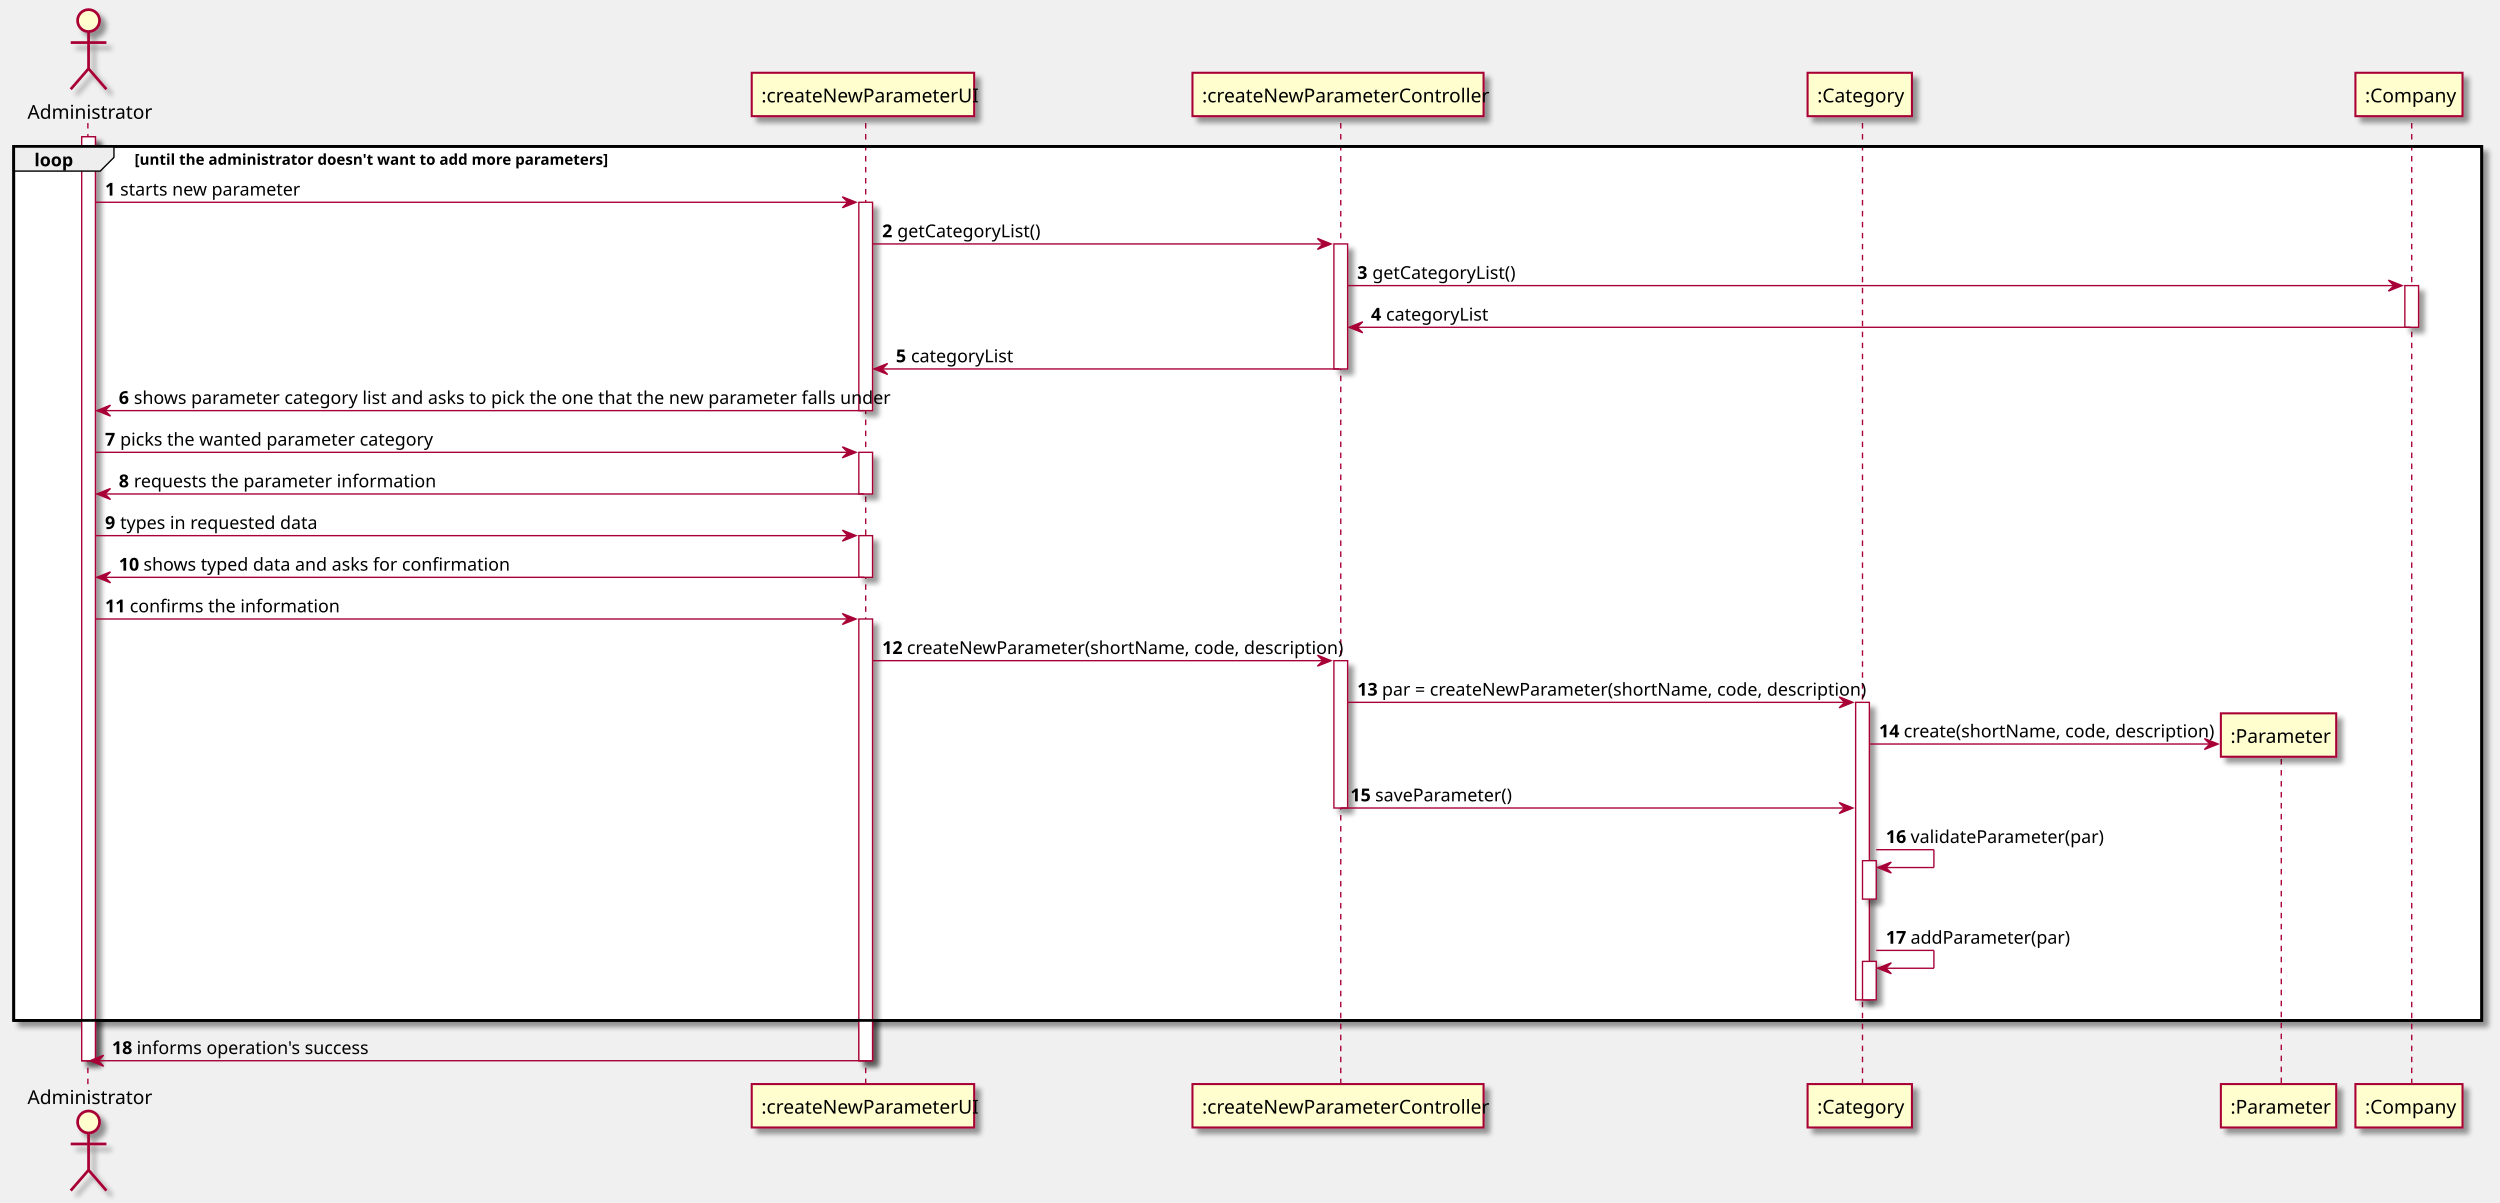
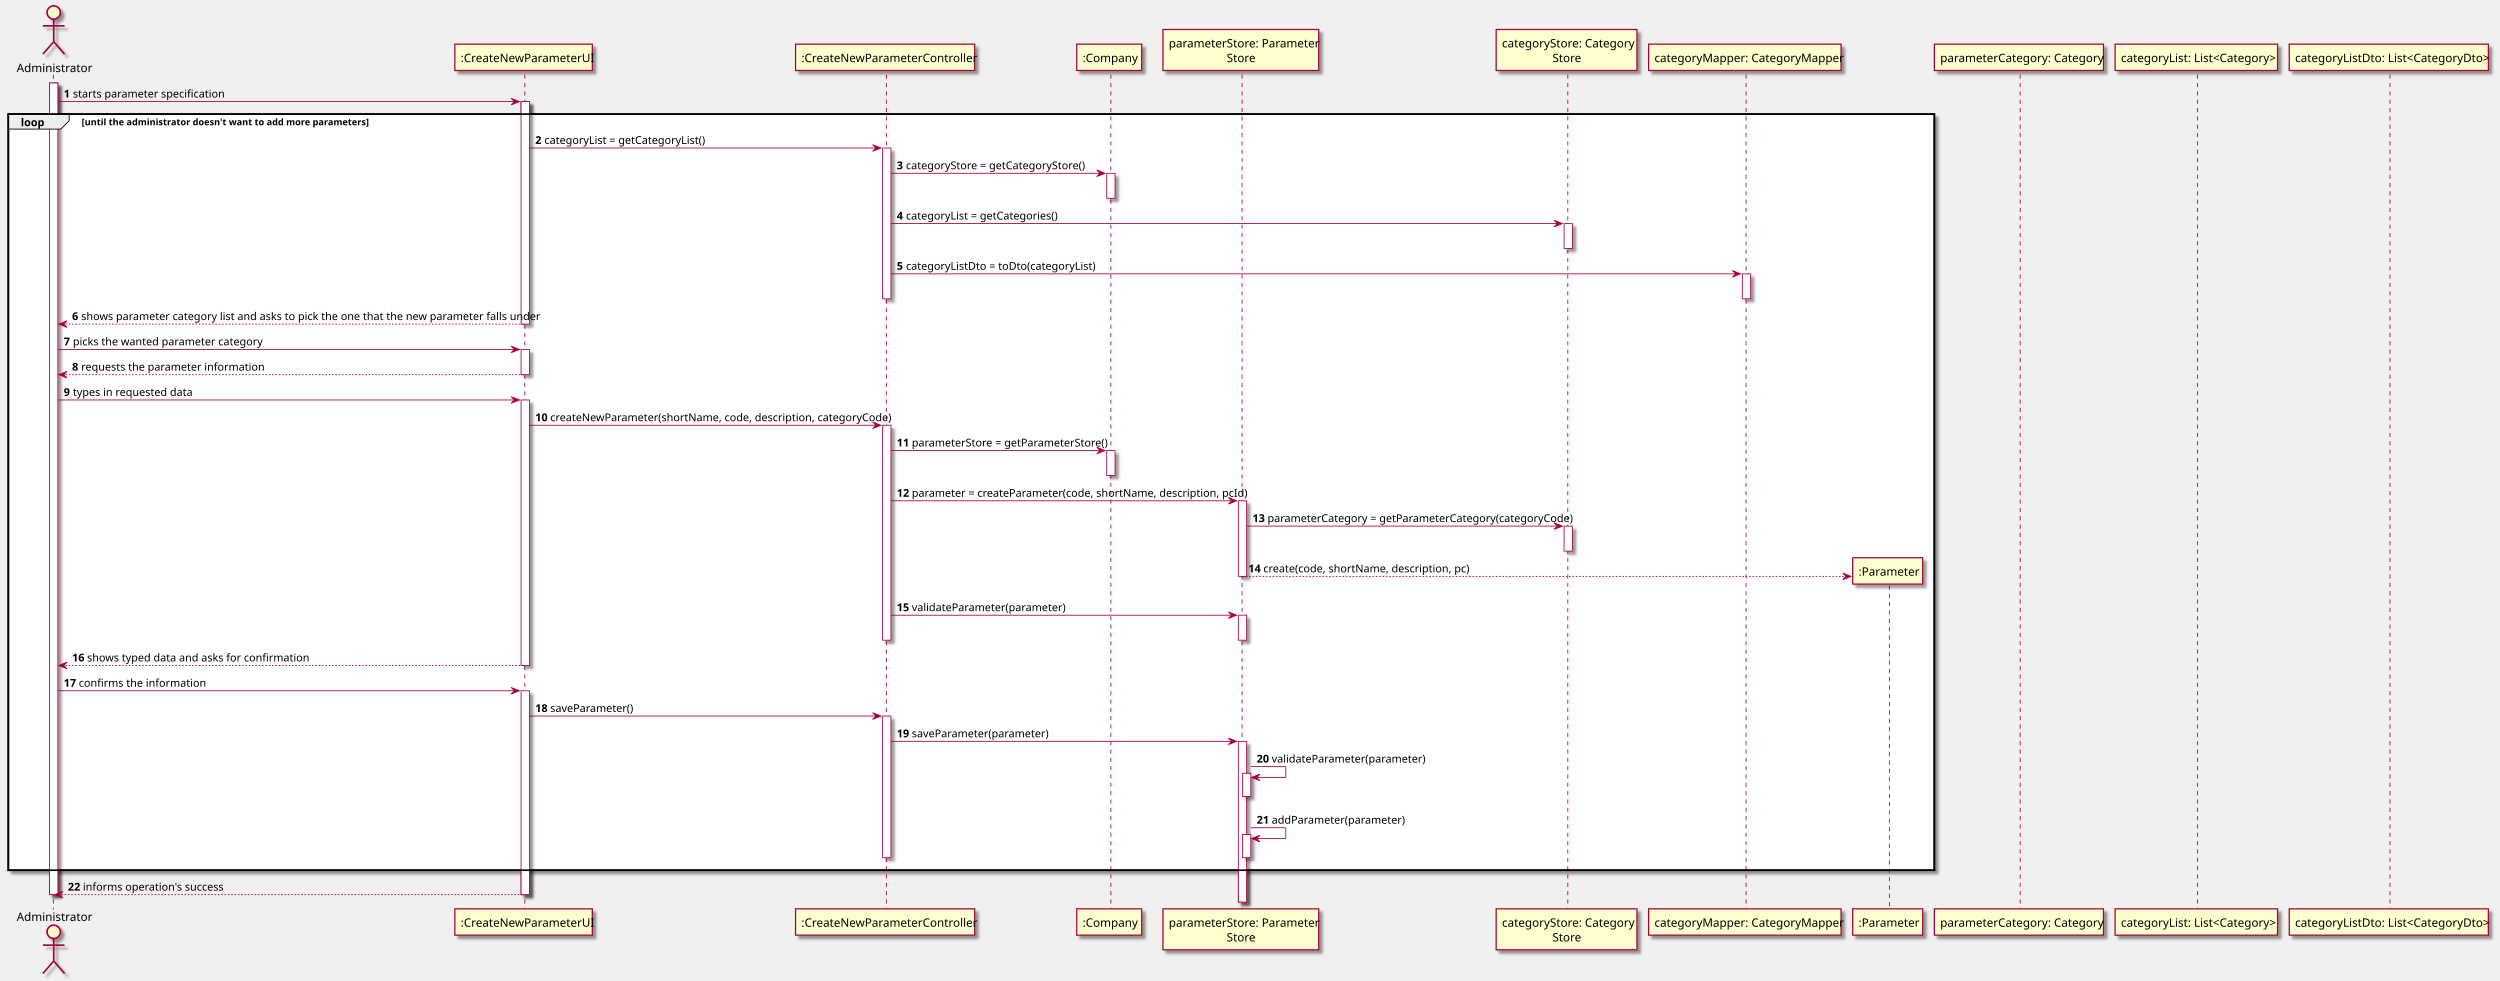
- <svg xmlns="http://www.w3.org/2000/svg" contentScriptType="application/ecmascript" contentStyleType="text/css" height="1095px" preserveAspectRatio="none" style="width:2276px;height:1095px;" version="1.1" viewBox="0 0 2276 1095" width="2276.25px" zoomAndPan="magnify">
+ <svg xmlns="http://www.w3.org/2000/svg" contentScriptType="application/ecmascript" contentStyleType="text/css" height="1177px" preserveAspectRatio="none" style="width:3001px;height:1177px;" version="1.1" viewBox="0 0 3001 1177" width="3001px" zoomAndPan="magnify">
  <defs>
-     <filter height="300%" id="f135y647bplrxe" width="300%" x="-1" y="-1">
-       <feGaussianBlur result="blurOut" stdDeviation="2.5" />
+     <filter height="300%" id="f1jngybvk3lfml" width="300%" x="-1" y="-1">
+       <feGaussianBlur result="blurOut" stdDeviation="2.0" />
      <feColorMatrix in="blurOut" result="blurOut2" type="matrix" values="0 0 0 0 0 0 0 0 0 0 0 0 0 0 0 0 0 0 .4 0" />
-       <feOffset dx="5.0" dy="5.0" in="blurOut2" result="blurOut3" />
+       <feOffset dx="4.0" dy="4.0" in="blurOut2" result="blurOut3" />
      <feBlend in="SourceGraphic" in2="blurOut3" mode="normal" />
    </filter>
  </defs>
  <g>
-     <rect fill="#FFFFFF" filter="url(#f135y647bplrxe)" height="841.172" style="stroke:#A80036;stroke-width:1.25;" width="12.5" x="74.375" y="124.512" />
-     <rect fill="#FFFFFF" filter="url(#f135y647bplrxe)" height="189.697" style="stroke:#A80036;stroke-width:1.25;" width="12.5" x="781.875" y="184.141" />
-     <rect fill="#FFFFFF" filter="url(#f135y647bplrxe)" height="37.94" style="stroke:#A80036;stroke-width:1.25;" width="12.5" x="781.875" y="411.777" />
-     <rect fill="#FFFFFF" filter="url(#f135y647bplrxe)" height="37.94" style="stroke:#A80036;stroke-width:1.25;" width="12.5" x="781.875" y="487.656" />
-     <rect fill="#FFFFFF" filter="url(#f135y647bplrxe)" height="402.148" style="stroke:#A80036;stroke-width:1.25;" width="12.5" x="781.875" y="563.535" />
-     <rect fill="#FFFFFF" filter="url(#f135y647bplrxe)" height="113.818" style="stroke:#A80036;stroke-width:1.25;" width="12.5" x="1214.375" y="222.08" />
-     <rect fill="#FFFFFF" filter="url(#f135y647bplrxe)" height="134.141" style="stroke:#A80036;stroke-width:1.25;" width="12.5" x="1214.375" y="601.475" />
-     <rect fill="#FFFFFF" filter="url(#f135y647bplrxe)" height="270.83" style="stroke:#A80036;stroke-width:1.25;" width="12.5" x="1689.375" y="639.414" />
-     <rect fill="#FFFFFF" filter="url(#f135y647bplrxe)" height="35" style="stroke:#A80036;stroke-width:1.25;" width="12.5" x="1695.625" y="783.555" />
-     <rect fill="#FFFFFF" filter="url(#f135y647bplrxe)" height="35" style="stroke:#A80036;stroke-width:1.25;" width="12.5" x="1695.625" y="875.244" />
-     <rect fill="#FFFFFF" filter="url(#f135y647bplrxe)" height="37.94" style="stroke:#A80036;stroke-width:1.25;" width="12.5" x="2189.375" y="260.019" />
-     <rect fill="#FFFFFF" filter="url(#f135y647bplrxe)" height="795.732" style="stroke:#000000;stroke-width:2.5;" width="2246.875" x="12.5" y="133.262" />
-     <line style="stroke:#A80036;stroke-width:1.25;stroke-dasharray:5.0,5.0;" x1="80" x2="80" y1="112.012" y2="988.184" />
-     <line style="stroke:#A80036;stroke-width:1.25;stroke-dasharray:5.0,5.0;" x1="788.125" x2="788.125" y1="112.012" y2="988.184" />
-     <line style="stroke:#A80036;stroke-width:1.25;stroke-dasharray:5.0,5.0;" x1="1220.625" x2="1220.625" y1="112.012" y2="988.184" />
-     <line style="stroke:#A80036;stroke-width:1.25;stroke-dasharray:5.0,5.0;" x1="1695.625" x2="1695.625" y1="112.012" y2="988.184" />
-     <line style="stroke:#A80036;stroke-width:1.25;stroke-dasharray:5.0,5.0;" x1="2076.875" x2="2076.875" y1="691.045" y2="988.184" />
-     <line style="stroke:#A80036;stroke-width:1.25;stroke-dasharray:5.0,5.0;" x1="2195.625" x2="2195.625" y1="112.012" y2="988.184" />
-     <text fill="#000000" font-family="sans-serif" font-size="17.5" lengthAdjust="spacing" textLength="103.75" x="25" y="108.166">Administrator</text>
-     <ellipse cx="80.625" cy="18.75" fill="#FEFECE" filter="url(#f135y647bplrxe)" rx="10" ry="10" style="stroke:#A80036;stroke-width:2.5;" />
-     <path d="M80.625,28.75 L80.625,62.5 M64.375,38.75 L96.875,38.75 M80.625,62.5 L64.375,81.25 M80.625,62.5 L96.875,81.25 " fill="none" filter="url(#f135y647bplrxe)" style="stroke:#A80036;stroke-width:2.5;" />
-     <text fill="#000000" font-family="sans-serif" font-size="17.5" lengthAdjust="spacing" textLength="103.75" x="25" y="1005.1">Administrator</text>
-     <ellipse cx="80.625" cy="1021.445" fill="#FEFECE" filter="url(#f135y647bplrxe)" rx="10" ry="10" style="stroke:#A80036;stroke-width:2.5;" />
-     <path d="M80.625,1031.445 L80.625,1065.195 M64.375,1041.445 L96.875,1041.445 M80.625,1065.195 L64.375,1083.945 M80.625,1065.195 L96.875,1083.945 " fill="none" filter="url(#f135y647bplrxe)" style="stroke:#A80036;stroke-width:2.5;" />
-     <rect fill="#FEFECE" filter="url(#f135y647bplrxe)" height="39.512" style="stroke:#A80036;stroke-width:1.875;" width="202.5" x="684.375" y="66.25" />
-     <text fill="#000000" font-family="sans-serif" font-size="17.5" lengthAdjust="spacing" textLength="185" x="693.125" y="93.166">:createNewParameterUI</text>
-     <rect fill="#FEFECE" filter="url(#f135y647bplrxe)" height="39.512" style="stroke:#A80036;stroke-width:1.875;" width="202.5" x="684.375" y="986.934" />
-     <text fill="#000000" font-family="sans-serif" font-size="17.5" lengthAdjust="spacing" textLength="185" x="693.125" y="1013.85">:createNewParameterUI</text>
-     <rect fill="#FEFECE" filter="url(#f135y647bplrxe)" height="39.512" style="stroke:#A80036;stroke-width:1.875;" width="265" x="1085.625" y="66.25" />
-     <text fill="#000000" font-family="sans-serif" font-size="17.5" lengthAdjust="spacing" textLength="247.5" x="1094.375" y="93.166">:createNewParameterController</text>
-     <rect fill="#FEFECE" filter="url(#f135y647bplrxe)" height="39.512" style="stroke:#A80036;stroke-width:1.875;" width="265" x="1085.625" y="986.934" />
-     <text fill="#000000" font-family="sans-serif" font-size="17.5" lengthAdjust="spacing" textLength="247.5" x="1094.375" y="1013.85">:createNewParameterController</text>
-     <rect fill="#FEFECE" filter="url(#f135y647bplrxe)" height="39.512" style="stroke:#A80036;stroke-width:1.875;" width="95" x="1645.625" y="66.25" />
-     <text fill="#000000" font-family="sans-serif" font-size="17.5" lengthAdjust="spacing" textLength="77.5" x="1654.375" y="93.166">:Category</text>
-     <rect fill="#FEFECE" filter="url(#f135y647bplrxe)" height="39.512" style="stroke:#A80036;stroke-width:1.875;" width="95" x="1645.625" y="986.934" />
-     <text fill="#000000" font-family="sans-serif" font-size="17.5" lengthAdjust="spacing" textLength="77.5" x="1654.375" y="1013.85">:Category</text>
-     <rect fill="#FEFECE" filter="url(#f135y647bplrxe)" height="39.512" style="stroke:#A80036;stroke-width:1.875;" width="105" x="2021.875" y="986.934" />
-     <text fill="#000000" font-family="sans-serif" font-size="17.5" lengthAdjust="spacing" textLength="87.5" x="2030.625" y="1013.85">:Parameter</text>
-     <rect fill="#FEFECE" filter="url(#f135y647bplrxe)" height="39.512" style="stroke:#A80036;stroke-width:1.875;" width="97.5" x="2144.375" y="66.25" />
-     <text fill="#000000" font-family="sans-serif" font-size="17.5" lengthAdjust="spacing" textLength="80" x="2153.125" y="93.166">:Company</text>
-     <rect fill="#FEFECE" filter="url(#f135y647bplrxe)" height="39.512" style="stroke:#A80036;stroke-width:1.875;" width="97.5" x="2144.375" y="986.934" />
-     <text fill="#000000" font-family="sans-serif" font-size="17.5" lengthAdjust="spacing" textLength="80" x="2153.125" y="1013.85">:Company</text>
-     <rect fill="#FFFFFF" filter="url(#f135y647bplrxe)" height="841.172" style="stroke:#A80036;stroke-width:1.25;" width="12.5" x="74.375" y="124.512" />
-     <rect fill="#FFFFFF" filter="url(#f135y647bplrxe)" height="189.697" style="stroke:#A80036;stroke-width:1.25;" width="12.5" x="781.875" y="184.141" />
-     <rect fill="#FFFFFF" filter="url(#f135y647bplrxe)" height="37.94" style="stroke:#A80036;stroke-width:1.25;" width="12.5" x="781.875" y="411.777" />
-     <rect fill="#FFFFFF" filter="url(#f135y647bplrxe)" height="37.94" style="stroke:#A80036;stroke-width:1.25;" width="12.5" x="781.875" y="487.656" />
-     <rect fill="#FFFFFF" filter="url(#f135y647bplrxe)" height="402.148" style="stroke:#A80036;stroke-width:1.25;" width="12.5" x="781.875" y="563.535" />
-     <rect fill="#FFFFFF" filter="url(#f135y647bplrxe)" height="113.818" style="stroke:#A80036;stroke-width:1.25;" width="12.5" x="1214.375" y="222.08" />
-     <rect fill="#FFFFFF" filter="url(#f135y647bplrxe)" height="134.141" style="stroke:#A80036;stroke-width:1.25;" width="12.5" x="1214.375" y="601.475" />
-     <rect fill="#FFFFFF" filter="url(#f135y647bplrxe)" height="270.83" style="stroke:#A80036;stroke-width:1.25;" width="12.5" x="1689.375" y="639.414" />
-     <rect fill="#FFFFFF" filter="url(#f135y647bplrxe)" height="35" style="stroke:#A80036;stroke-width:1.25;" width="12.5" x="1695.625" y="783.555" />
-     <rect fill="#FFFFFF" filter="url(#f135y647bplrxe)" height="35" style="stroke:#A80036;stroke-width:1.25;" width="12.5" x="1695.625" y="875.244" />
-     <rect fill="#FFFFFF" filter="url(#f135y647bplrxe)" height="37.94" style="stroke:#A80036;stroke-width:1.25;" width="12.5" x="2189.375" y="260.019" />
-     <path d="M12.5,133.262 L103.75,133.262 L103.75,143.262 L91.25,155.762 L12.5,155.762 L12.5,133.262 " fill="#EEEEEE" style="stroke:#000000;stroke-width:1.25;" />
-     <rect fill="none" height="795.732" style="stroke:#000000;stroke-width:2.5;" width="2246.875" x="12.5" y="133.262" />
-     <text fill="#000000" font-family="sans-serif" font-size="16.25" font-weight="bold" lengthAdjust="spacing" textLength="35" x="31.25" y="151.381">loop</text>
-     <text fill="#000000" font-family="sans-serif" font-size="13.75" font-weight="bold" lengthAdjust="spacing" textLength="430" x="122.5" y="150.035">[until the administrator doesn't want to add more parameters]</text>
-     <polygon fill="#A80036" points="766.875,179.141,779.375,184.141,766.875,189.141,771.875,184.141" style="stroke:#A80036;stroke-width:1.25;" />
-     <line style="stroke:#A80036;stroke-width:1.25;" x1="86.875" x2="774.375" y1="184.141" y2="184.141" />
-     <text fill="#000000" font-family="sans-serif" font-size="16.25" font-weight="bold" lengthAdjust="spacing" textLength="8.75" x="95.625" y="178.07">1</text>
-     <text fill="#000000" font-family="sans-serif" font-size="16.25" lengthAdjust="spacing" textLength="152.5" x="109.375" y="178.07">starts new parameter</text>
-     <polygon fill="#A80036" points="1199.375,217.08,1211.875,222.08,1199.375,227.08,1204.375,222.08" style="stroke:#A80036;stroke-width:1.25;" />
-     <line style="stroke:#A80036;stroke-width:1.25;" x1="794.375" x2="1206.875" y1="222.08" y2="222.08" />
-     <text fill="#000000" font-family="sans-serif" font-size="16.25" font-weight="bold" lengthAdjust="spacing" textLength="8.75" x="803.125" y="216.01">2</text>
-     <text fill="#000000" font-family="sans-serif" font-size="16.25" lengthAdjust="spacing" textLength="123.75" x="816.875" y="216.01">getCategoryList()</text>
-     <polygon fill="#A80036" points="2174.375,255.019,2186.875,260.019,2174.375,265.019,2179.375,260.019" style="stroke:#A80036;stroke-width:1.25;" />
-     <line style="stroke:#A80036;stroke-width:1.25;" x1="1226.875" x2="2181.875" y1="260.019" y2="260.019" />
-     <text fill="#000000" font-family="sans-serif" font-size="16.25" font-weight="bold" lengthAdjust="spacing" textLength="8.75" x="1235.625" y="253.949">3</text>
-     <text fill="#000000" font-family="sans-serif" font-size="16.25" lengthAdjust="spacing" textLength="123.75" x="1249.375" y="253.949">getCategoryList()</text>
-     <polygon fill="#A80036" points="1240.625,292.959,1228.125,297.959,1240.625,302.959,1235.625,297.959" style="stroke:#A80036;stroke-width:1.25;" />
-     <line style="stroke:#A80036;stroke-width:1.25;" x1="1233.125" x2="2194.375" y1="297.959" y2="297.959" />
-     <text fill="#000000" font-family="sans-serif" font-size="16.25" font-weight="bold" lengthAdjust="spacing" textLength="8.75" x="1248.125" y="291.888">4</text>
-     <text fill="#000000" font-family="sans-serif" font-size="16.25" lengthAdjust="spacing" textLength="88.75" x="1261.875" y="291.888">categoryList</text>
-     <polygon fill="#A80036" points="808.125,330.898,795.625,335.898,808.125,340.898,803.125,335.898" style="stroke:#A80036;stroke-width:1.25;" />
-     <line style="stroke:#A80036;stroke-width:1.25;" x1="800.625" x2="1219.375" y1="335.898" y2="335.898" />
-     <text fill="#000000" font-family="sans-serif" font-size="16.25" font-weight="bold" lengthAdjust="spacing" textLength="8.75" x="815.625" y="329.828">5</text>
-     <text fill="#000000" font-family="sans-serif" font-size="16.25" lengthAdjust="spacing" textLength="88.75" x="829.375" y="329.828">categoryList</text>
-     <polygon fill="#A80036" points="100.625,368.838,88.125,373.838,100.625,378.838,95.625,373.838" style="stroke:#A80036;stroke-width:1.25;" />
-     <line style="stroke:#A80036;stroke-width:1.25;" x1="93.125" x2="786.875" y1="373.838" y2="373.838" />
-     <text fill="#000000" font-family="sans-serif" font-size="16.25" font-weight="bold" lengthAdjust="spacing" textLength="8.75" x="108.125" y="367.767">6</text>
-     <text fill="#000000" font-family="sans-serif" font-size="16.25" lengthAdjust="spacing" textLength="651.25" x="121.875" y="367.767">shows parameter category list and asks to pick the one that the new parameter falls under</text>
-     <polygon fill="#A80036" points="766.875,406.777,779.375,411.777,766.875,416.777,771.875,411.777" style="stroke:#A80036;stroke-width:1.25;" />
-     <line style="stroke:#A80036;stroke-width:1.25;" x1="86.875" x2="774.375" y1="411.777" y2="411.777" />
-     <text fill="#000000" font-family="sans-serif" font-size="16.25" font-weight="bold" lengthAdjust="spacing" textLength="8.75" x="95.625" y="405.707">7</text>
-     <text fill="#000000" font-family="sans-serif" font-size="16.25" lengthAdjust="spacing" textLength="267.5" x="109.375" y="405.707">picks the wanted parameter category</text>
-     <polygon fill="#A80036" points="100.625,444.717,88.125,449.717,100.625,454.717,95.625,449.717" style="stroke:#A80036;stroke-width:1.25;" />
-     <line style="stroke:#A80036;stroke-width:1.25;" x1="93.125" x2="786.875" y1="449.717" y2="449.717" />
-     <text fill="#000000" font-family="sans-serif" font-size="16.25" font-weight="bold" lengthAdjust="spacing" textLength="8.75" x="108.125" y="443.646">8</text>
-     <text fill="#000000" font-family="sans-serif" font-size="16.25" lengthAdjust="spacing" textLength="251.25" x="121.875" y="443.646">requests the parameter information</text>
-     <polygon fill="#A80036" points="766.875,482.656,779.375,487.656,766.875,492.656,771.875,487.656" style="stroke:#A80036;stroke-width:1.25;" />
-     <line style="stroke:#A80036;stroke-width:1.25;" x1="86.875" x2="774.375" y1="487.656" y2="487.656" />
-     <text fill="#000000" font-family="sans-serif" font-size="16.25" font-weight="bold" lengthAdjust="spacing" textLength="8.75" x="95.625" y="481.586">9</text>
-     <text fill="#000000" font-family="sans-serif" font-size="16.25" lengthAdjust="spacing" textLength="170" x="109.375" y="481.586">types in requested data</text>
-     <polygon fill="#A80036" points="100.625,520.596,88.125,525.596,100.625,530.596,95.625,525.596" style="stroke:#A80036;stroke-width:1.25;" />
-     <line style="stroke:#A80036;stroke-width:1.25;" x1="93.125" x2="786.875" y1="525.596" y2="525.596" />
-     <text fill="#000000" font-family="sans-serif" font-size="16.25" font-weight="bold" lengthAdjust="spacing" textLength="17.5" x="108.125" y="519.525">10</text>
-     <text fill="#000000" font-family="sans-serif" font-size="16.25" lengthAdjust="spacing" textLength="313.75" x="130.625" y="519.525">shows typed data and asks for confirmation</text>
-     <polygon fill="#A80036" points="766.875,558.535,779.375,563.535,766.875,568.535,771.875,563.535" style="stroke:#A80036;stroke-width:1.25;" />
-     <line style="stroke:#A80036;stroke-width:1.25;" x1="86.875" x2="774.375" y1="563.535" y2="563.535" />
-     <text fill="#000000" font-family="sans-serif" font-size="16.25" font-weight="bold" lengthAdjust="spacing" textLength="17.5" x="95.625" y="557.465">11</text>
-     <text fill="#000000" font-family="sans-serif" font-size="16.25" lengthAdjust="spacing" textLength="172.5" x="118.125" y="557.465">confirms the information</text>
-     <polygon fill="#A80036" points="1199.375,596.475,1211.875,601.475,1199.375,606.475,1204.375,601.475" style="stroke:#A80036;stroke-width:1.25;" />
-     <line style="stroke:#A80036;stroke-width:1.25;" x1="794.375" x2="1206.875" y1="601.475" y2="601.475" />
-     <text fill="#000000" font-family="sans-serif" font-size="16.25" font-weight="bold" lengthAdjust="spacing" textLength="17.5" x="803.125" y="595.404">12</text>
-     <text fill="#000000" font-family="sans-serif" font-size="16.25" lengthAdjust="spacing" textLength="373.75" x="825.625" y="595.404">createNewParameter(shortName, code, description)</text>
-     <polygon fill="#A80036" points="1674.375,634.414,1686.875,639.414,1674.375,644.414,1679.375,639.414" style="stroke:#A80036;stroke-width:1.25;" />
-     <line style="stroke:#A80036;stroke-width:1.25;" x1="1226.875" x2="1681.875" y1="639.414" y2="639.414" />
-     <text fill="#000000" font-family="sans-serif" font-size="16.25" font-weight="bold" lengthAdjust="spacing" textLength="17.5" x="1235.625" y="633.343">13</text>
-     <text fill="#000000" font-family="sans-serif" font-size="16.25" lengthAdjust="spacing" textLength="416.25" x="1258.125" y="633.343">par = createNewParameter(shortName, code, description)</text>
-     <polygon fill="#A80036" points="2006.875,672.354,2019.375,677.354,2006.875,682.354,2011.875,677.354" style="stroke:#A80036;stroke-width:1.25;" />
-     <line style="stroke:#A80036;stroke-width:1.25;" x1="1701.875" x2="2014.375" y1="677.354" y2="677.354" />
-     <text fill="#000000" font-family="sans-serif" font-size="16.25" font-weight="bold" lengthAdjust="spacing" textLength="17.5" x="1710.625" y="671.283">14</text>
-     <text fill="#000000" font-family="sans-serif" font-size="16.25" lengthAdjust="spacing" textLength="267.5" x="1733.125" y="671.283">create(shortName, code, description)</text>
-     <rect fill="#FEFECE" filter="url(#f135y647bplrxe)" height="39.512" style="stroke:#A80036;stroke-width:1.875;" width="105" x="2021.875" y="649.414" />
-     <text fill="#000000" font-family="sans-serif" font-size="17.5" lengthAdjust="spacing" textLength="87.5" x="2030.625" y="676.331">:Parameter</text>
-     <polygon fill="#A80036" points="1674.375,730.615,1686.875,735.615,1674.375,740.615,1679.375,735.615" style="stroke:#A80036;stroke-width:1.25;" />
-     <line style="stroke:#A80036;stroke-width:1.25;" x1="1220.625" x2="1681.875" y1="735.615" y2="735.615" />
-     <text fill="#000000" font-family="sans-serif" font-size="16.25" font-weight="bold" lengthAdjust="spacing" textLength="17.5" x="1229.375" y="729.545">15</text>
-     <text fill="#000000" font-family="sans-serif" font-size="16.25" lengthAdjust="spacing" textLength="117.5" x="1251.875" y="729.545">saveParameter()</text>
-     <line style="stroke:#A80036;stroke-width:1.25;" x1="1708.125" x2="1760.625" y1="773.555" y2="773.555" />
-     <line style="stroke:#A80036;stroke-width:1.25;" x1="1760.625" x2="1760.625" y1="773.555" y2="789.805" />
-     <line style="stroke:#A80036;stroke-width:1.25;" x1="1709.375" x2="1760.625" y1="789.805" y2="789.805" />
-     <polygon fill="#A80036" points="1721.875,784.805,1709.375,789.805,1721.875,794.805,1716.875,789.805" style="stroke:#A80036;stroke-width:1.25;" />
-     <text fill="#000000" font-family="sans-serif" font-size="16.25" font-weight="bold" lengthAdjust="spacing" textLength="17.5" x="1716.875" y="767.484">16</text>
-     <text fill="#000000" font-family="sans-serif" font-size="16.25" lengthAdjust="spacing" textLength="161.25" x="1739.375" y="767.484">validateParameter(par)</text>
-     <line style="stroke:#A80036;stroke-width:1.25;" x1="1708.125" x2="1760.625" y1="865.244" y2="865.244" />
-     <line style="stroke:#A80036;stroke-width:1.25;" x1="1760.625" x2="1760.625" y1="865.244" y2="881.494" />
-     <line style="stroke:#A80036;stroke-width:1.25;" x1="1709.375" x2="1760.625" y1="881.494" y2="881.494" />
-     <polygon fill="#A80036" points="1721.875,876.494,1709.375,881.494,1721.875,886.494,1716.875,881.494" style="stroke:#A80036;stroke-width:1.25;" />
-     <text fill="#000000" font-family="sans-serif" font-size="16.25" font-weight="bold" lengthAdjust="spacing" textLength="17.5" x="1716.875" y="859.174">17</text>
-     <text fill="#000000" font-family="sans-serif" font-size="16.25" lengthAdjust="spacing" textLength="133.75" x="1739.375" y="859.174">addParameter(par)</text>
-     <polygon fill="#A80036" points="94.375,960.684,81.875,965.684,94.375,970.684,89.375,965.684" style="stroke:#A80036;stroke-width:1.25;" />
-     <line style="stroke:#A80036;stroke-width:1.25;" x1="86.875" x2="786.875" y1="965.684" y2="965.684" />
-     <text fill="#000000" font-family="sans-serif" font-size="16.25" font-weight="bold" lengthAdjust="spacing" textLength="17.5" x="101.875" y="959.613">18</text>
-     <text fill="#000000" font-family="sans-serif" font-size="16.25" lengthAdjust="spacing" textLength="201.25" x="124.375" y="959.613">informs operation's success</text>
+     <rect fill="#FFFFFF" filter="url(#f1jngybvk3lfml)" height="974.344" style="stroke:#A80036;stroke-width:1.0;" width="10" x="59.5" y="99.609" />
+     <rect fill="#FFFFFF" filter="url(#f1jngybvk3lfml)" height="267.109" style="stroke:#A80036;stroke-width:1.0;" width="10" x="625.5" y="121.961" />
+     <rect fill="#FFFFFF" filter="url(#f1jngybvk3lfml)" height="30.352" style="stroke:#A80036;stroke-width:1.0;" width="10" x="625.5" y="419.422" />
+     <rect fill="#FFFFFF" filter="url(#f1jngybvk3lfml)" height="318.719" style="stroke:#A80036;stroke-width:1.0;" width="10" x="625.5" y="480.125" />
+     <rect fill="#FFFFFF" filter="url(#f1jngybvk3lfml)" height="244.758" style="stroke:#A80036;stroke-width:1.0;" width="10" x="625.5" y="829.195" />
+     <rect fill="#FFFFFF" filter="url(#f1jngybvk3lfml)" height="181.055" style="stroke:#A80036;stroke-width:1.0;" width="10" x="1059.5" y="177.664" />
+     <rect fill="#FFFFFF" filter="url(#f1jngybvk3lfml)" height="258.016" style="stroke:#A80036;stroke-width:1.0;" width="10" x="1059.5" y="510.477" />
+     <rect fill="#FFFFFF" filter="url(#f1jngybvk3lfml)" height="170.055" style="stroke:#A80036;stroke-width:1.0;" width="10" x="1059.5" y="859.547" />
+     <rect fill="#FFFFFF" filter="url(#f1jngybvk3lfml)" height="30" style="stroke:#A80036;stroke-width:1.0;" width="10" x="1328.5" y="208.016" />
+     <rect fill="#FFFFFF" filter="url(#f1jngybvk3lfml)" height="30" style="stroke:#A80036;stroke-width:1.0;" width="10" x="1328.5" y="540.828" />
+     <rect fill="#FFFFFF" filter="url(#f1jngybvk3lfml)" height="90.703" style="stroke:#A80036;stroke-width:1.0;" width="10" x="1486.5" y="601.18" />
+     <rect fill="#FFFFFF" filter="url(#f1jngybvk3lfml)" height="30" style="stroke:#A80036;stroke-width:1.0;" width="10" x="1486.5" y="738.492" />
+     <rect fill="#FFFFFF" filter="url(#f1jngybvk3lfml)" height="193.055" style="stroke:#A80036;stroke-width:1.0;" width="10" x="1486.5" y="889.898" />
+     <rect fill="#FFFFFF" filter="url(#f1jngybvk3lfml)" height="28" style="stroke:#A80036;stroke-width:1.0;" width="10" x="1491.5" y="928.25" />
+     <rect fill="#FFFFFF" filter="url(#f1jngybvk3lfml)" height="28" style="stroke:#A80036;stroke-width:1.0;" width="10" x="1491.5" y="1001.602" />
+     <rect fill="#FFFFFF" filter="url(#f1jngybvk3lfml)" height="30" style="stroke:#A80036;stroke-width:1.0;" width="10" x="1877.5" y="268.367" />
+     <rect fill="#FFFFFF" filter="url(#f1jngybvk3lfml)" height="30" style="stroke:#A80036;stroke-width:1.0;" width="10" x="1877.5" y="631.531" />
+     <rect fill="#FFFFFF" filter="url(#f1jngybvk3lfml)" height="30" style="stroke:#A80036;stroke-width:1.0;" width="10" x="2091.5" y="328.719" />
+     <rect fill="#FFFFFF" filter="url(#f1jngybvk3lfml)" height="907.641" style="stroke:#000000;stroke-width:2.0;" width="2312" x="10" y="136.961" />
+     <line style="stroke:#A80036;stroke-width:1.0;stroke-dasharray:5.0,5.0;" x1="64" x2="64" y1="89.609" y2="1091.953" />
+     <line style="stroke:#A80036;stroke-width:1.0;stroke-dasharray:5.0,5.0;" x1="630" x2="630" y1="89.609" y2="1091.953" />
+     <line style="stroke:#A80036;stroke-width:1.0;stroke-dasharray:5.0,5.0;" x1="1064" x2="1064" y1="89.609" y2="1091.953" />
+     <line style="stroke:#A80036;stroke-width:1.0;stroke-dasharray:5.0,5.0;" x1="1333.5" x2="1333.5" y1="89.609" y2="1091.953" />
+     <line style="stroke:#A80036;stroke-width:1.0;stroke-dasharray:5.0,5.0;" x1="1491" x2="1491" y1="89.609" y2="1091.953" />
+     <line style="stroke:#A80036;stroke-width:1.0;stroke-dasharray:5.0,5.0;" x1="1882" x2="1882" y1="89.609" y2="1091.953" />
+     <line style="stroke:#A80036;stroke-width:1.0;stroke-dasharray:5.0,5.0;" x1="2096" x2="2096" y1="89.609" y2="1091.953" />
+     <line style="stroke:#A80036;stroke-width:1.0;stroke-dasharray:5.0,5.0;" x1="2268" x2="2268" y1="702.836" y2="1091.953" />
+     <line style="stroke:#A80036;stroke-width:1.0;stroke-dasharray:5.0,5.0;" x1="2425" x2="2425" y1="89.609" y2="1091.953" />
+     <line style="stroke:#A80036;stroke-width:1.0;stroke-dasharray:5.0,5.0;" x1="2638" x2="2638" y1="89.609" y2="1091.953" />
+     <line style="stroke:#A80036;stroke-width:1.0;stroke-dasharray:5.0,5.0;" x1="2869" x2="2869" y1="89.609" y2="1091.953" />
+     <text fill="#000000" font-family="sans-serif" font-size="14" lengthAdjust="spacing" textLength="83" x="20" y="86.533">Administrator</text>
+     <ellipse cx="64.5" cy="15" fill="#FEFECE" filter="url(#f1jngybvk3lfml)" rx="8" ry="8" style="stroke:#A80036;stroke-width:2.0;" />
+     <path d="M64.5,23 L64.5,50 M51.5,31 L77.5,31 M64.5,50 L51.5,65 M64.5,50 L77.5,65 " fill="none" filter="url(#f1jngybvk3lfml)" style="stroke:#A80036;stroke-width:2.0;" />
+     <text fill="#000000" font-family="sans-serif" font-size="14" lengthAdjust="spacing" textLength="83" x="20" y="1105.486">Administrator</text>
+     <ellipse cx="64.5" cy="1118.562" fill="#FEFECE" filter="url(#f1jngybvk3lfml)" rx="8" ry="8" style="stroke:#A80036;stroke-width:2.0;" />
+     <path d="M64.5,1126.562 L64.5,1153.562 M51.5,1134.562 L77.5,1134.562 M64.5,1153.562 L51.5,1168.562 M64.5,1153.562 L77.5,1168.562 " fill="none" filter="url(#f1jngybvk3lfml)" style="stroke:#A80036;stroke-width:2.0;" />
+     <rect fill="#FEFECE" filter="url(#f1jngybvk3lfml)" height="31.609" style="stroke:#A80036;stroke-width:1.5;" width="165" x="546" y="53" />
+     <text fill="#000000" font-family="sans-serif" font-size="14" lengthAdjust="spacing" textLength="151" x="553" y="74.533">:CreateNewParameterUI</text>
+     <rect fill="#FEFECE" filter="url(#f1jngybvk3lfml)" height="31.609" style="stroke:#A80036;stroke-width:1.5;" width="165" x="546" y="1090.953" />
+     <text fill="#000000" font-family="sans-serif" font-size="14" lengthAdjust="spacing" textLength="151" x="553" y="1112.486">:CreateNewParameterUI</text>
+     <rect fill="#FEFECE" filter="url(#f1jngybvk3lfml)" height="31.609" style="stroke:#A80036;stroke-width:1.5;" width="215" x="955" y="53" />
+     <text fill="#000000" font-family="sans-serif" font-size="14" lengthAdjust="spacing" textLength="201" x="962" y="74.533">:CreateNewParameterController</text>
+     <rect fill="#FEFECE" filter="url(#f1jngybvk3lfml)" height="31.609" style="stroke:#A80036;stroke-width:1.5;" width="215" x="955" y="1090.953" />
+     <text fill="#000000" font-family="sans-serif" font-size="14" lengthAdjust="spacing" textLength="201" x="962" y="1112.486">:CreateNewParameterController</text>
+     <rect fill="#FEFECE" filter="url(#f1jngybvk3lfml)" height="31.609" style="stroke:#A80036;stroke-width:1.5;" width="78" x="1292.5" y="53" />
+     <text fill="#000000" font-family="sans-serif" font-size="14" lengthAdjust="spacing" textLength="64" x="1299.5" y="74.533">:Company</text>
+     <rect fill="#FEFECE" filter="url(#f1jngybvk3lfml)" height="31.609" style="stroke:#A80036;stroke-width:1.5;" width="78" x="1292.5" y="1090.953" />
+     <text fill="#000000" font-family="sans-serif" font-size="14" lengthAdjust="spacing" textLength="64" x="1299.5" y="1112.486">:Company</text>
+     <rect fill="#FEFECE" filter="url(#f1jngybvk3lfml)" height="49.219" style="stroke:#A80036;stroke-width:1.5;" width="187" x="1396" y="35.391" />
+     <text fill="#000000" font-family="sans-serif" font-size="14" lengthAdjust="spacing" textLength="173" x="1403" y="56.924">parameterStore: Parameter</text>
+     <text fill="#000000" font-family="sans-serif" font-size="14" lengthAdjust="spacing" textLength="34" x="1472.5" y="74.533">Store</text>
+     <rect fill="#FEFECE" filter="url(#f1jngybvk3lfml)" height="49.219" style="stroke:#A80036;stroke-width:1.5;" width="187" x="1396" y="1090.953" />
+     <text fill="#000000" font-family="sans-serif" font-size="14" lengthAdjust="spacing" textLength="173" x="1403" y="1112.486">parameterStore: Parameter</text>
+     <text fill="#000000" font-family="sans-serif" font-size="14" lengthAdjust="spacing" textLength="34" x="1472.5" y="1130.096">Store</text>
+     <rect fill="#FEFECE" filter="url(#f1jngybvk3lfml)" height="49.219" style="stroke:#A80036;stroke-width:1.5;" width="169" x="1796" y="35.391" />
+     <text fill="#000000" font-family="sans-serif" font-size="14" lengthAdjust="spacing" textLength="155" x="1803" y="56.924">categoryStore: Category</text>
+     <text fill="#000000" font-family="sans-serif" font-size="14" lengthAdjust="spacing" textLength="34" x="1863.5" y="74.533">Store</text>
+     <rect fill="#FEFECE" filter="url(#f1jngybvk3lfml)" height="49.219" style="stroke:#A80036;stroke-width:1.5;" width="169" x="1796" y="1090.953" />
+     <text fill="#000000" font-family="sans-serif" font-size="14" lengthAdjust="spacing" textLength="155" x="1803" y="1112.486">categoryStore: Category</text>
+     <text fill="#000000" font-family="sans-serif" font-size="14" lengthAdjust="spacing" textLength="34" x="1863.5" y="1130.096">Store</text>
+     <rect fill="#FEFECE" filter="url(#f1jngybvk3lfml)" height="31.609" style="stroke:#A80036;stroke-width:1.5;" width="231" x="1979" y="53" />
+     <text fill="#000000" font-family="sans-serif" font-size="14" lengthAdjust="spacing" textLength="217" x="1986" y="74.533">categoryMapper: CategoryMapper</text>
+     <rect fill="#FEFECE" filter="url(#f1jngybvk3lfml)" height="31.609" style="stroke:#A80036;stroke-width:1.5;" width="231" x="1979" y="1090.953" />
+     <text fill="#000000" font-family="sans-serif" font-size="14" lengthAdjust="spacing" textLength="217" x="1986" y="1112.486">categoryMapper: CategoryMapper</text>
+     <rect fill="#FEFECE" filter="url(#f1jngybvk3lfml)" height="31.609" style="stroke:#A80036;stroke-width:1.5;" width="84" x="2224" y="1090.953" />
+     <text fill="#000000" font-family="sans-serif" font-size="14" lengthAdjust="spacing" textLength="70" x="2231" y="1112.486">:Parameter</text>
+     <rect fill="#FEFECE" filter="url(#f1jngybvk3lfml)" height="31.609" style="stroke:#A80036;stroke-width:1.5;" width="203" x="2322" y="53" />
+     <text fill="#000000" font-family="sans-serif" font-size="14" lengthAdjust="spacing" textLength="189" x="2329" y="74.533">parameterCategory: Category</text>
+     <rect fill="#FEFECE" filter="url(#f1jngybvk3lfml)" height="31.609" style="stroke:#A80036;stroke-width:1.5;" width="203" x="2322" y="1090.953" />
+     <text fill="#000000" font-family="sans-serif" font-size="14" lengthAdjust="spacing" textLength="189" x="2329" y="1112.486">parameterCategory: Category</text>
+     <rect fill="#FEFECE" filter="url(#f1jngybvk3lfml)" height="31.609" style="stroke:#A80036;stroke-width:1.5;" width="195" x="2539" y="53" />
+     <text fill="#000000" font-family="sans-serif" font-size="14" lengthAdjust="spacing" textLength="181" x="2546" y="74.533">categoryList: List&lt;Category&gt;</text>
+     <rect fill="#FEFECE" filter="url(#f1jngybvk3lfml)" height="31.609" style="stroke:#A80036;stroke-width:1.5;" width="195" x="2539" y="1090.953" />
+     <text fill="#000000" font-family="sans-serif" font-size="14" lengthAdjust="spacing" textLength="181" x="2546" y="1112.486">categoryList: List&lt;Category&gt;</text>
+     <rect fill="#FEFECE" filter="url(#f1jngybvk3lfml)" height="31.609" style="stroke:#A80036;stroke-width:1.5;" width="239" x="2748" y="53" />
+     <text fill="#000000" font-family="sans-serif" font-size="14" lengthAdjust="spacing" textLength="225" x="2755" y="74.533">categoryListDto: List&lt;CategoryDto&gt;</text>
+     <rect fill="#FEFECE" filter="url(#f1jngybvk3lfml)" height="31.609" style="stroke:#A80036;stroke-width:1.5;" width="239" x="2748" y="1090.953" />
+     <text fill="#000000" font-family="sans-serif" font-size="14" lengthAdjust="spacing" textLength="225" x="2755" y="1112.486">categoryListDto: List&lt;CategoryDto&gt;</text>
+     <rect fill="#FFFFFF" filter="url(#f1jngybvk3lfml)" height="974.344" style="stroke:#A80036;stroke-width:1.0;" width="10" x="59.5" y="99.609" />
+     <rect fill="#FFFFFF" filter="url(#f1jngybvk3lfml)" height="267.109" style="stroke:#A80036;stroke-width:1.0;" width="10" x="625.5" y="121.961" />
+     <rect fill="#FFFFFF" filter="url(#f1jngybvk3lfml)" height="30.352" style="stroke:#A80036;stroke-width:1.0;" width="10" x="625.5" y="419.422" />
+     <rect fill="#FFFFFF" filter="url(#f1jngybvk3lfml)" height="318.719" style="stroke:#A80036;stroke-width:1.0;" width="10" x="625.5" y="480.125" />
+     <rect fill="#FFFFFF" filter="url(#f1jngybvk3lfml)" height="244.758" style="stroke:#A80036;stroke-width:1.0;" width="10" x="625.5" y="829.195" />
+     <rect fill="#FFFFFF" filter="url(#f1jngybvk3lfml)" height="181.055" style="stroke:#A80036;stroke-width:1.0;" width="10" x="1059.5" y="177.664" />
+     <rect fill="#FFFFFF" filter="url(#f1jngybvk3lfml)" height="258.016" style="stroke:#A80036;stroke-width:1.0;" width="10" x="1059.5" y="510.477" />
+     <rect fill="#FFFFFF" filter="url(#f1jngybvk3lfml)" height="170.055" style="stroke:#A80036;stroke-width:1.0;" width="10" x="1059.5" y="859.547" />
+     <rect fill="#FFFFFF" filter="url(#f1jngybvk3lfml)" height="30" style="stroke:#A80036;stroke-width:1.0;" width="10" x="1328.5" y="208.016" />
+     <rect fill="#FFFFFF" filter="url(#f1jngybvk3lfml)" height="30" style="stroke:#A80036;stroke-width:1.0;" width="10" x="1328.5" y="540.828" />
+     <rect fill="#FFFFFF" filter="url(#f1jngybvk3lfml)" height="90.703" style="stroke:#A80036;stroke-width:1.0;" width="10" x="1486.5" y="601.18" />
+     <rect fill="#FFFFFF" filter="url(#f1jngybvk3lfml)" height="30" style="stroke:#A80036;stroke-width:1.0;" width="10" x="1486.5" y="738.492" />
+     <rect fill="#FFFFFF" filter="url(#f1jngybvk3lfml)" height="193.055" style="stroke:#A80036;stroke-width:1.0;" width="10" x="1486.5" y="889.898" />
+     <rect fill="#FFFFFF" filter="url(#f1jngybvk3lfml)" height="28" style="stroke:#A80036;stroke-width:1.0;" width="10" x="1491.5" y="928.25" />
+     <rect fill="#FFFFFF" filter="url(#f1jngybvk3lfml)" height="28" style="stroke:#A80036;stroke-width:1.0;" width="10" x="1491.5" y="1001.602" />
+     <rect fill="#FFFFFF" filter="url(#f1jngybvk3lfml)" height="30" style="stroke:#A80036;stroke-width:1.0;" width="10" x="1877.5" y="268.367" />
+     <rect fill="#FFFFFF" filter="url(#f1jngybvk3lfml)" height="30" style="stroke:#A80036;stroke-width:1.0;" width="10" x="1877.5" y="631.531" />
+     <rect fill="#FFFFFF" filter="url(#f1jngybvk3lfml)" height="30" style="stroke:#A80036;stroke-width:1.0;" width="10" x="2091.5" y="328.719" />
+     <polygon fill="#A80036" points="613.5,117.961,623.5,121.961,613.5,125.961,617.5,121.961" style="stroke:#A80036;stroke-width:1.0;" />
+     <line style="stroke:#A80036;stroke-width:1.0;" x1="69.5" x2="619.5" y1="121.961" y2="121.961" />
+     <text fill="#000000" font-family="sans-serif" font-size="13" font-weight="bold" lengthAdjust="spacing" textLength="7" x="76.5" y="117.105">1</text>
+     <text fill="#000000" font-family="sans-serif" font-size="13" lengthAdjust="spacing" textLength="171" x="87.5" y="117.105">starts parameter specification</text>
+     <path d="M10,136.961 L83,136.961 L83,144.961 L73,154.961 L10,154.961 L10,136.961 " fill="#EEEEEE" style="stroke:#000000;stroke-width:1.0;" />
+     <rect fill="none" height="907.641" style="stroke:#000000;stroke-width:2.0;" width="2312" x="10" y="136.961" />
+     <text fill="#000000" font-family="sans-serif" font-size="13" font-weight="bold" lengthAdjust="spacing" textLength="28" x="25" y="151.456">loop</text>
+     <text fill="#000000" font-family="sans-serif" font-size="11" font-weight="bold" lengthAdjust="spacing" textLength="344" x="98" y="150.38">[until the administrator doesn't want to add more parameters]</text>
+     <polygon fill="#A80036" points="1047.5,173.664,1057.5,177.664,1047.5,181.664,1051.5,177.664" style="stroke:#A80036;stroke-width:1.0;" />
+     <line style="stroke:#A80036;stroke-width:1.0;" x1="635.5" x2="1053.5" y1="177.664" y2="177.664" />
+     <text fill="#000000" font-family="sans-serif" font-size="13" font-weight="bold" lengthAdjust="spacing" textLength="7" x="642.5" y="172.808">2</text>
+     <text fill="#000000" font-family="sans-serif" font-size="13" lengthAdjust="spacing" textLength="186" x="653.5" y="172.808">categoryList = getCategoryList()</text>
+     <polygon fill="#A80036" points="1316.5,204.016,1326.5,208.016,1316.5,212.016,1320.5,208.016" style="stroke:#A80036;stroke-width:1.0;" />
+     <line style="stroke:#A80036;stroke-width:1.0;" x1="1069.5" x2="1322.5" y1="208.016" y2="208.016" />
+     <text fill="#000000" font-family="sans-serif" font-size="13" font-weight="bold" lengthAdjust="spacing" textLength="7" x="1076.5" y="203.159">3</text>
+     <text fill="#000000" font-family="sans-serif" font-size="13" lengthAdjust="spacing" textLength="206" x="1087.5" y="203.159">categoryStore = getCategoryStore()</text>
+     <polygon fill="#A80036" points="1865.5,264.367,1875.5,268.367,1865.5,272.367,1869.5,268.367" style="stroke:#A80036;stroke-width:1.0;" />
+     <line style="stroke:#A80036;stroke-width:1.0;" x1="1069.5" x2="1871.5" y1="268.367" y2="268.367" />
+     <text fill="#000000" font-family="sans-serif" font-size="13" font-weight="bold" lengthAdjust="spacing" textLength="7" x="1076.5" y="263.511">4</text>
+     <text fill="#000000" font-family="sans-serif" font-size="13" lengthAdjust="spacing" textLength="175" x="1087.5" y="263.511">categoryList = getCategories()</text>
+     <polygon fill="#A80036" points="2079.5,324.719,2089.5,328.719,2079.5,332.719,2083.5,328.719" style="stroke:#A80036;stroke-width:1.0;" />
+     <line style="stroke:#A80036;stroke-width:1.0;" x1="1069.5" x2="2085.5" y1="328.719" y2="328.719" />
+     <text fill="#000000" font-family="sans-serif" font-size="13" font-weight="bold" lengthAdjust="spacing" textLength="7" x="1076.5" y="323.862">5</text>
+     <text fill="#000000" font-family="sans-serif" font-size="13" lengthAdjust="spacing" textLength="217" x="1087.5" y="323.862">categoryListDto = toDto(categoryList)</text>
+     <polygon fill="#A80036" points="80.5,385.07,70.5,389.07,80.5,393.07,76.5,389.07" style="stroke:#A80036;stroke-width:1.0;" />
+     <line style="stroke:#A80036;stroke-width:1.0;stroke-dasharray:2.0,2.0;" x1="74.5" x2="629.5" y1="389.07" y2="389.07" />
+     <text fill="#000000" font-family="sans-serif" font-size="13" font-weight="bold" lengthAdjust="spacing" textLength="7" x="86.5" y="384.214">6</text>
+     <text fill="#000000" font-family="sans-serif" font-size="13" lengthAdjust="spacing" textLength="521" x="97.5" y="384.214">shows parameter category list and asks to pick the one that the new parameter falls under</text>
+     <polygon fill="#A80036" points="613.5,415.422,623.5,419.422,613.5,423.422,617.5,419.422" style="stroke:#A80036;stroke-width:1.0;" />
+     <line style="stroke:#A80036;stroke-width:1.0;" x1="69.5" x2="619.5" y1="419.422" y2="419.422" />
+     <text fill="#000000" font-family="sans-serif" font-size="13" font-weight="bold" lengthAdjust="spacing" textLength="7" x="76.5" y="414.565">7</text>
+     <text fill="#000000" font-family="sans-serif" font-size="13" lengthAdjust="spacing" textLength="214" x="87.5" y="414.565">picks the wanted parameter category</text>
+     <polygon fill="#A80036" points="80.5,445.773,70.5,449.773,80.5,453.773,76.5,449.773" style="stroke:#A80036;stroke-width:1.0;" />
+     <line style="stroke:#A80036;stroke-width:1.0;stroke-dasharray:2.0,2.0;" x1="74.5" x2="629.5" y1="449.773" y2="449.773" />
+     <text fill="#000000" font-family="sans-serif" font-size="13" font-weight="bold" lengthAdjust="spacing" textLength="7" x="86.5" y="444.917">8</text>
+     <text fill="#000000" font-family="sans-serif" font-size="13" lengthAdjust="spacing" textLength="201" x="97.5" y="444.917">requests the parameter information</text>
+     <polygon fill="#A80036" points="613.5,476.125,623.5,480.125,613.5,484.125,617.5,480.125" style="stroke:#A80036;stroke-width:1.0;" />
+     <line style="stroke:#A80036;stroke-width:1.0;" x1="69.5" x2="619.5" y1="480.125" y2="480.125" />
+     <text fill="#000000" font-family="sans-serif" font-size="13" font-weight="bold" lengthAdjust="spacing" textLength="7" x="76.5" y="475.269">9</text>
+     <text fill="#000000" font-family="sans-serif" font-size="13" lengthAdjust="spacing" textLength="136" x="87.5" y="475.269">types in requested data</text>
+     <polygon fill="#A80036" points="1047.5,506.477,1057.5,510.477,1047.5,514.477,1051.5,510.477" style="stroke:#A80036;stroke-width:1.0;" />
+     <line style="stroke:#A80036;stroke-width:1.0;" x1="635.5" x2="1053.5" y1="510.477" y2="510.477" />
+     <text fill="#000000" font-family="sans-serif" font-size="13" font-weight="bold" lengthAdjust="spacing" textLength="14" x="642.5" y="505.62">10</text>
+     <text fill="#000000" font-family="sans-serif" font-size="13" lengthAdjust="spacing" textLength="387" x="660.5" y="505.62">createNewParameter(shortName, code, description, categoryCode)</text>
+     <polygon fill="#A80036" points="1316.5,536.828,1326.5,540.828,1316.5,544.828,1320.5,540.828" style="stroke:#A80036;stroke-width:1.0;" />
+     <line style="stroke:#A80036;stroke-width:1.0;" x1="1069.5" x2="1322.5" y1="540.828" y2="540.828" />
+     <text fill="#000000" font-family="sans-serif" font-size="13" font-weight="bold" lengthAdjust="spacing" textLength="14" x="1076.5" y="535.972">11</text>
+     <text fill="#000000" font-family="sans-serif" font-size="13" lengthAdjust="spacing" textLength="222" x="1094.5" y="535.972">parameterStore = getParameterStore()</text>
+     <polygon fill="#A80036" points="1474.5,597.18,1484.5,601.18,1474.5,605.18,1478.5,601.18" style="stroke:#A80036;stroke-width:1.0;" />
+     <line style="stroke:#A80036;stroke-width:1.0;" x1="1069.5" x2="1480.5" y1="601.18" y2="601.18" />
+     <text fill="#000000" font-family="sans-serif" font-size="13" font-weight="bold" lengthAdjust="spacing" textLength="14" x="1076.5" y="596.323">12</text>
+     <text fill="#000000" font-family="sans-serif" font-size="13" lengthAdjust="spacing" textLength="380" x="1094.5" y="596.323">parameter = createParameter(code, shortName, description, pcId)</text>
+     <polygon fill="#A80036" points="1865.5,627.531,1875.5,631.531,1865.5,635.531,1869.5,631.531" style="stroke:#A80036;stroke-width:1.0;" />
+     <line style="stroke:#A80036;stroke-width:1.0;" x1="1496.5" x2="1871.5" y1="631.531" y2="631.531" />
+     <text fill="#000000" font-family="sans-serif" font-size="13" font-weight="bold" lengthAdjust="spacing" textLength="14" x="1503.5" y="626.675">13</text>
+     <text fill="#000000" font-family="sans-serif" font-size="13" lengthAdjust="spacing" textLength="344" x="1521.5" y="626.675">parameterCategory = getParameterCategory(categoryCode)</text>
+     <polygon fill="#A80036" points="2212,687.883,2222,691.883,2212,695.883,2216,691.883" style="stroke:#A80036;stroke-width:1.0;" />
+     <line style="stroke:#A80036;stroke-width:1.0;stroke-dasharray:2.0,2.0;" x1="1491.5" x2="2218" y1="691.883" y2="691.883" />
+     <text fill="#000000" font-family="sans-serif" font-size="13" font-weight="bold" lengthAdjust="spacing" textLength="14" x="1498.5" y="687.026">14</text>
+     <text fill="#000000" font-family="sans-serif" font-size="13" lengthAdjust="spacing" textLength="236" x="1516.5" y="687.026">create(code, shortName, description, pc)</text>
+     <rect fill="#FEFECE" filter="url(#f1jngybvk3lfml)" height="31.609" style="stroke:#A80036;stroke-width:1.5;" width="84" x="2224" y="669.531" />
+     <text fill="#000000" font-family="sans-serif" font-size="14" lengthAdjust="spacing" textLength="70" x="2231" y="691.064">:Parameter</text>
+     <polygon fill="#A80036" points="1474.5,734.492,1484.5,738.492,1474.5,742.492,1478.5,738.492" style="stroke:#A80036;stroke-width:1.0;" />
+     <line style="stroke:#A80036;stroke-width:1.0;" x1="1069.5" x2="1480.5" y1="738.492" y2="738.492" />
+     <text fill="#000000" font-family="sans-serif" font-size="13" font-weight="bold" lengthAdjust="spacing" textLength="14" x="1076.5" y="733.636">15</text>
+     <text fill="#000000" font-family="sans-serif" font-size="13" lengthAdjust="spacing" textLength="169" x="1094.5" y="733.636">validateParameter(parameter)</text>
+     <polygon fill="#A80036" points="80.5,794.844,70.5,798.844,80.5,802.844,76.5,798.844" style="stroke:#A80036;stroke-width:1.0;" />
+     <line style="stroke:#A80036;stroke-width:1.0;stroke-dasharray:2.0,2.0;" x1="74.5" x2="629.5" y1="798.844" y2="798.844" />
+     <text fill="#000000" font-family="sans-serif" font-size="13" font-weight="bold" lengthAdjust="spacing" textLength="14" x="86.5" y="793.987">16</text>
+     <text fill="#000000" font-family="sans-serif" font-size="13" lengthAdjust="spacing" textLength="251" x="104.5" y="793.987">shows typed data and asks for confirmation</text>
+     <polygon fill="#A80036" points="613.5,825.195,623.5,829.195,613.5,833.195,617.5,829.195" style="stroke:#A80036;stroke-width:1.0;" />
+     <line style="stroke:#A80036;stroke-width:1.0;" x1="69.5" x2="619.5" y1="829.195" y2="829.195" />
+     <text fill="#000000" font-family="sans-serif" font-size="13" font-weight="bold" lengthAdjust="spacing" textLength="14" x="76.5" y="824.339">17</text>
+     <text fill="#000000" font-family="sans-serif" font-size="13" lengthAdjust="spacing" textLength="138" x="94.5" y="824.339">confirms the information</text>
+     <polygon fill="#A80036" points="1047.5,855.547,1057.5,859.547,1047.5,863.547,1051.5,859.547" style="stroke:#A80036;stroke-width:1.0;" />
+     <line style="stroke:#A80036;stroke-width:1.0;" x1="635.5" x2="1053.5" y1="859.547" y2="859.547" />
+     <text fill="#000000" font-family="sans-serif" font-size="13" font-weight="bold" lengthAdjust="spacing" textLength="14" x="642.5" y="854.69">18</text>
+     <text fill="#000000" font-family="sans-serif" font-size="13" lengthAdjust="spacing" textLength="94" x="660.5" y="854.69">saveParameter()</text>
+     <polygon fill="#A80036" points="1474.5,885.898,1484.5,889.898,1474.5,893.898,1478.5,889.898" style="stroke:#A80036;stroke-width:1.0;" />
+     <line style="stroke:#A80036;stroke-width:1.0;" x1="1069.5" x2="1480.5" y1="889.898" y2="889.898" />
+     <text fill="#000000" font-family="sans-serif" font-size="13" font-weight="bold" lengthAdjust="spacing" textLength="14" x="1076.5" y="885.042">19</text>
+     <text fill="#000000" font-family="sans-serif" font-size="13" lengthAdjust="spacing" textLength="152" x="1094.5" y="885.042">saveParameter(parameter)</text>
+     <line style="stroke:#A80036;stroke-width:1.0;" x1="1501.5" x2="1543.5" y1="920.25" y2="920.25" />
+     <line style="stroke:#A80036;stroke-width:1.0;" x1="1543.5" x2="1543.5" y1="920.25" y2="933.25" />
+     <line style="stroke:#A80036;stroke-width:1.0;" x1="1502.5" x2="1543.5" y1="933.25" y2="933.25" />
+     <polygon fill="#A80036" points="1512.5,929.25,1502.5,933.25,1512.5,937.25,1508.5,933.25" style="stroke:#A80036;stroke-width:1.0;" />
+     <text fill="#000000" font-family="sans-serif" font-size="13" font-weight="bold" lengthAdjust="spacing" textLength="14" x="1508.5" y="915.394">20</text>
+     <text fill="#000000" font-family="sans-serif" font-size="13" lengthAdjust="spacing" textLength="169" x="1526.5" y="915.394">validateParameter(parameter)</text>
+     <line style="stroke:#A80036;stroke-width:1.0;" x1="1501.5" x2="1543.5" y1="993.602" y2="993.602" />
+     <line style="stroke:#A80036;stroke-width:1.0;" x1="1543.5" x2="1543.5" y1="993.602" y2="1006.602" />
+     <line style="stroke:#A80036;stroke-width:1.0;" x1="1502.5" x2="1543.5" y1="1006.602" y2="1006.602" />
+     <polygon fill="#A80036" points="1512.5,1002.602,1502.5,1006.602,1512.5,1010.602,1508.5,1006.602" style="stroke:#A80036;stroke-width:1.0;" />
+     <text fill="#000000" font-family="sans-serif" font-size="13" font-weight="bold" lengthAdjust="spacing" textLength="14" x="1508.5" y="988.745">21</text>
+     <text fill="#000000" font-family="sans-serif" font-size="13" lengthAdjust="spacing" textLength="147" x="1526.5" y="988.745">addParameter(parameter)</text>
+     <polygon fill="#A80036" points="75.5,1069.953,65.5,1073.953,75.5,1077.953,71.5,1073.953" style="stroke:#A80036;stroke-width:1.0;" />
+     <line style="stroke:#A80036;stroke-width:1.0;stroke-dasharray:2.0,2.0;" x1="69.5" x2="629.5" y1="1073.953" y2="1073.953" />
+     <text fill="#000000" font-family="sans-serif" font-size="13" font-weight="bold" lengthAdjust="spacing" textLength="14" x="81.5" y="1069.097">22</text>
+     <text fill="#000000" font-family="sans-serif" font-size="13" lengthAdjust="spacing" textLength="161" x="99.5" y="1069.097">informs operation's success</text>
  </g>
</svg>
